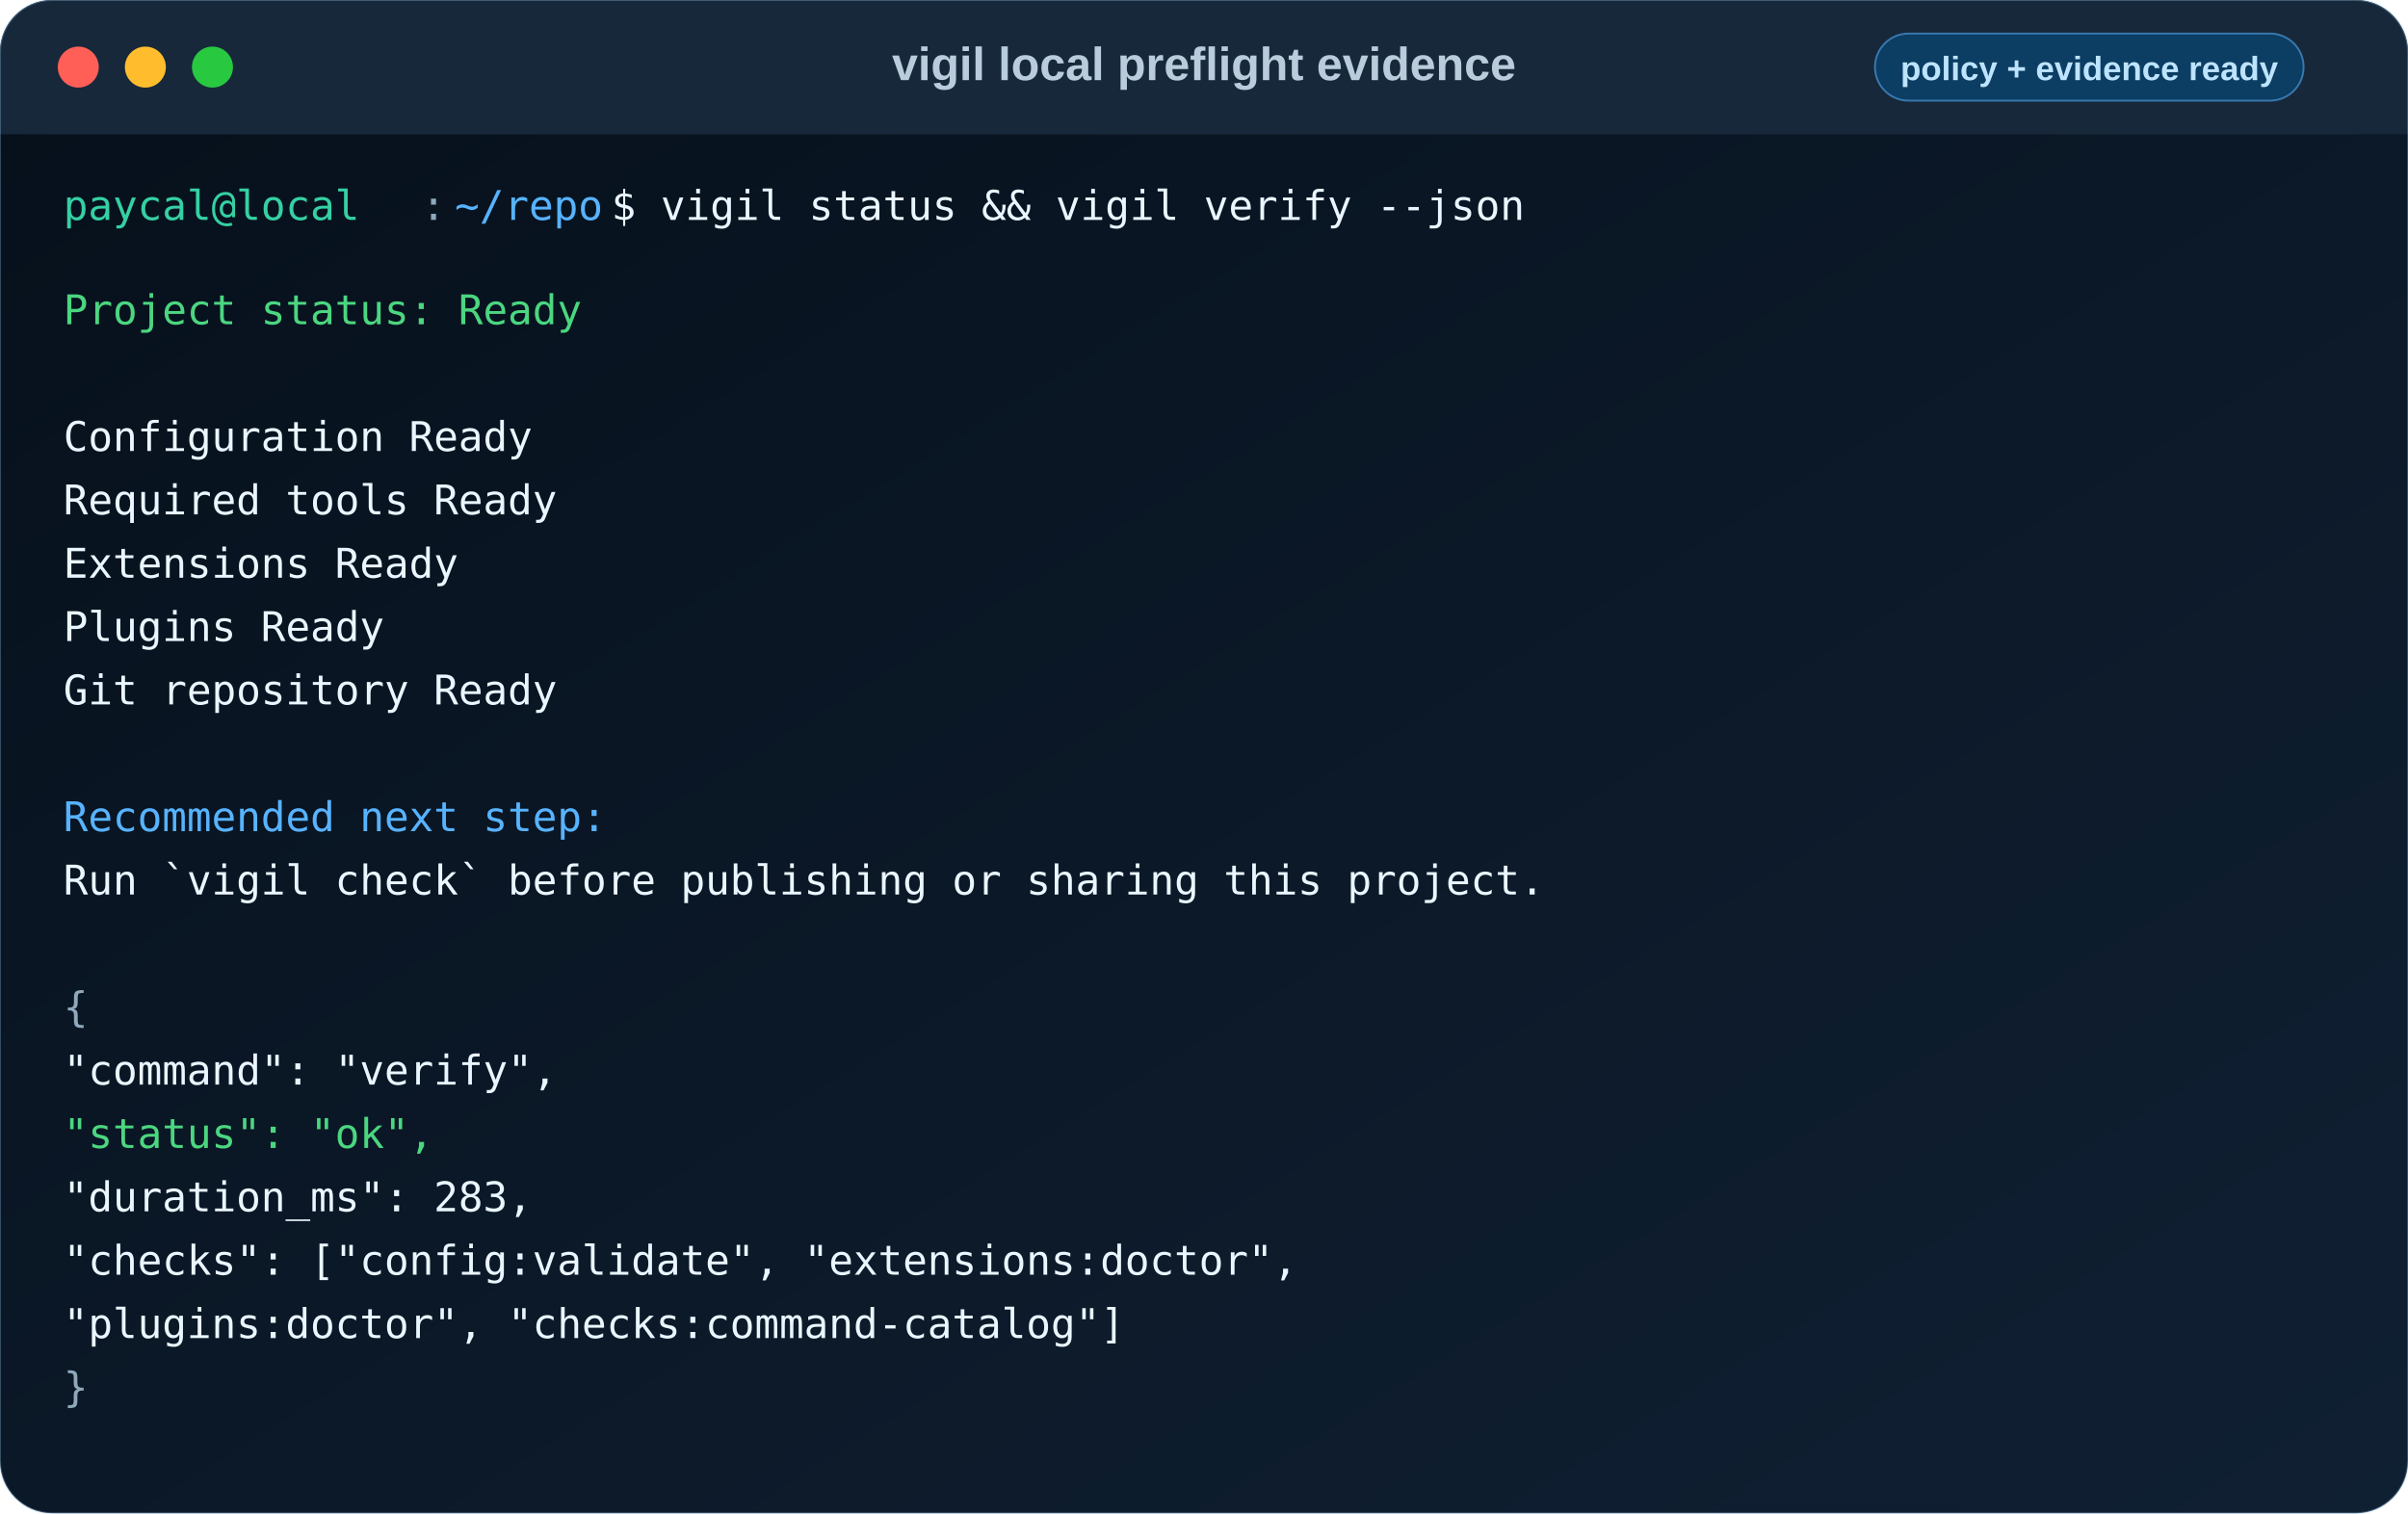
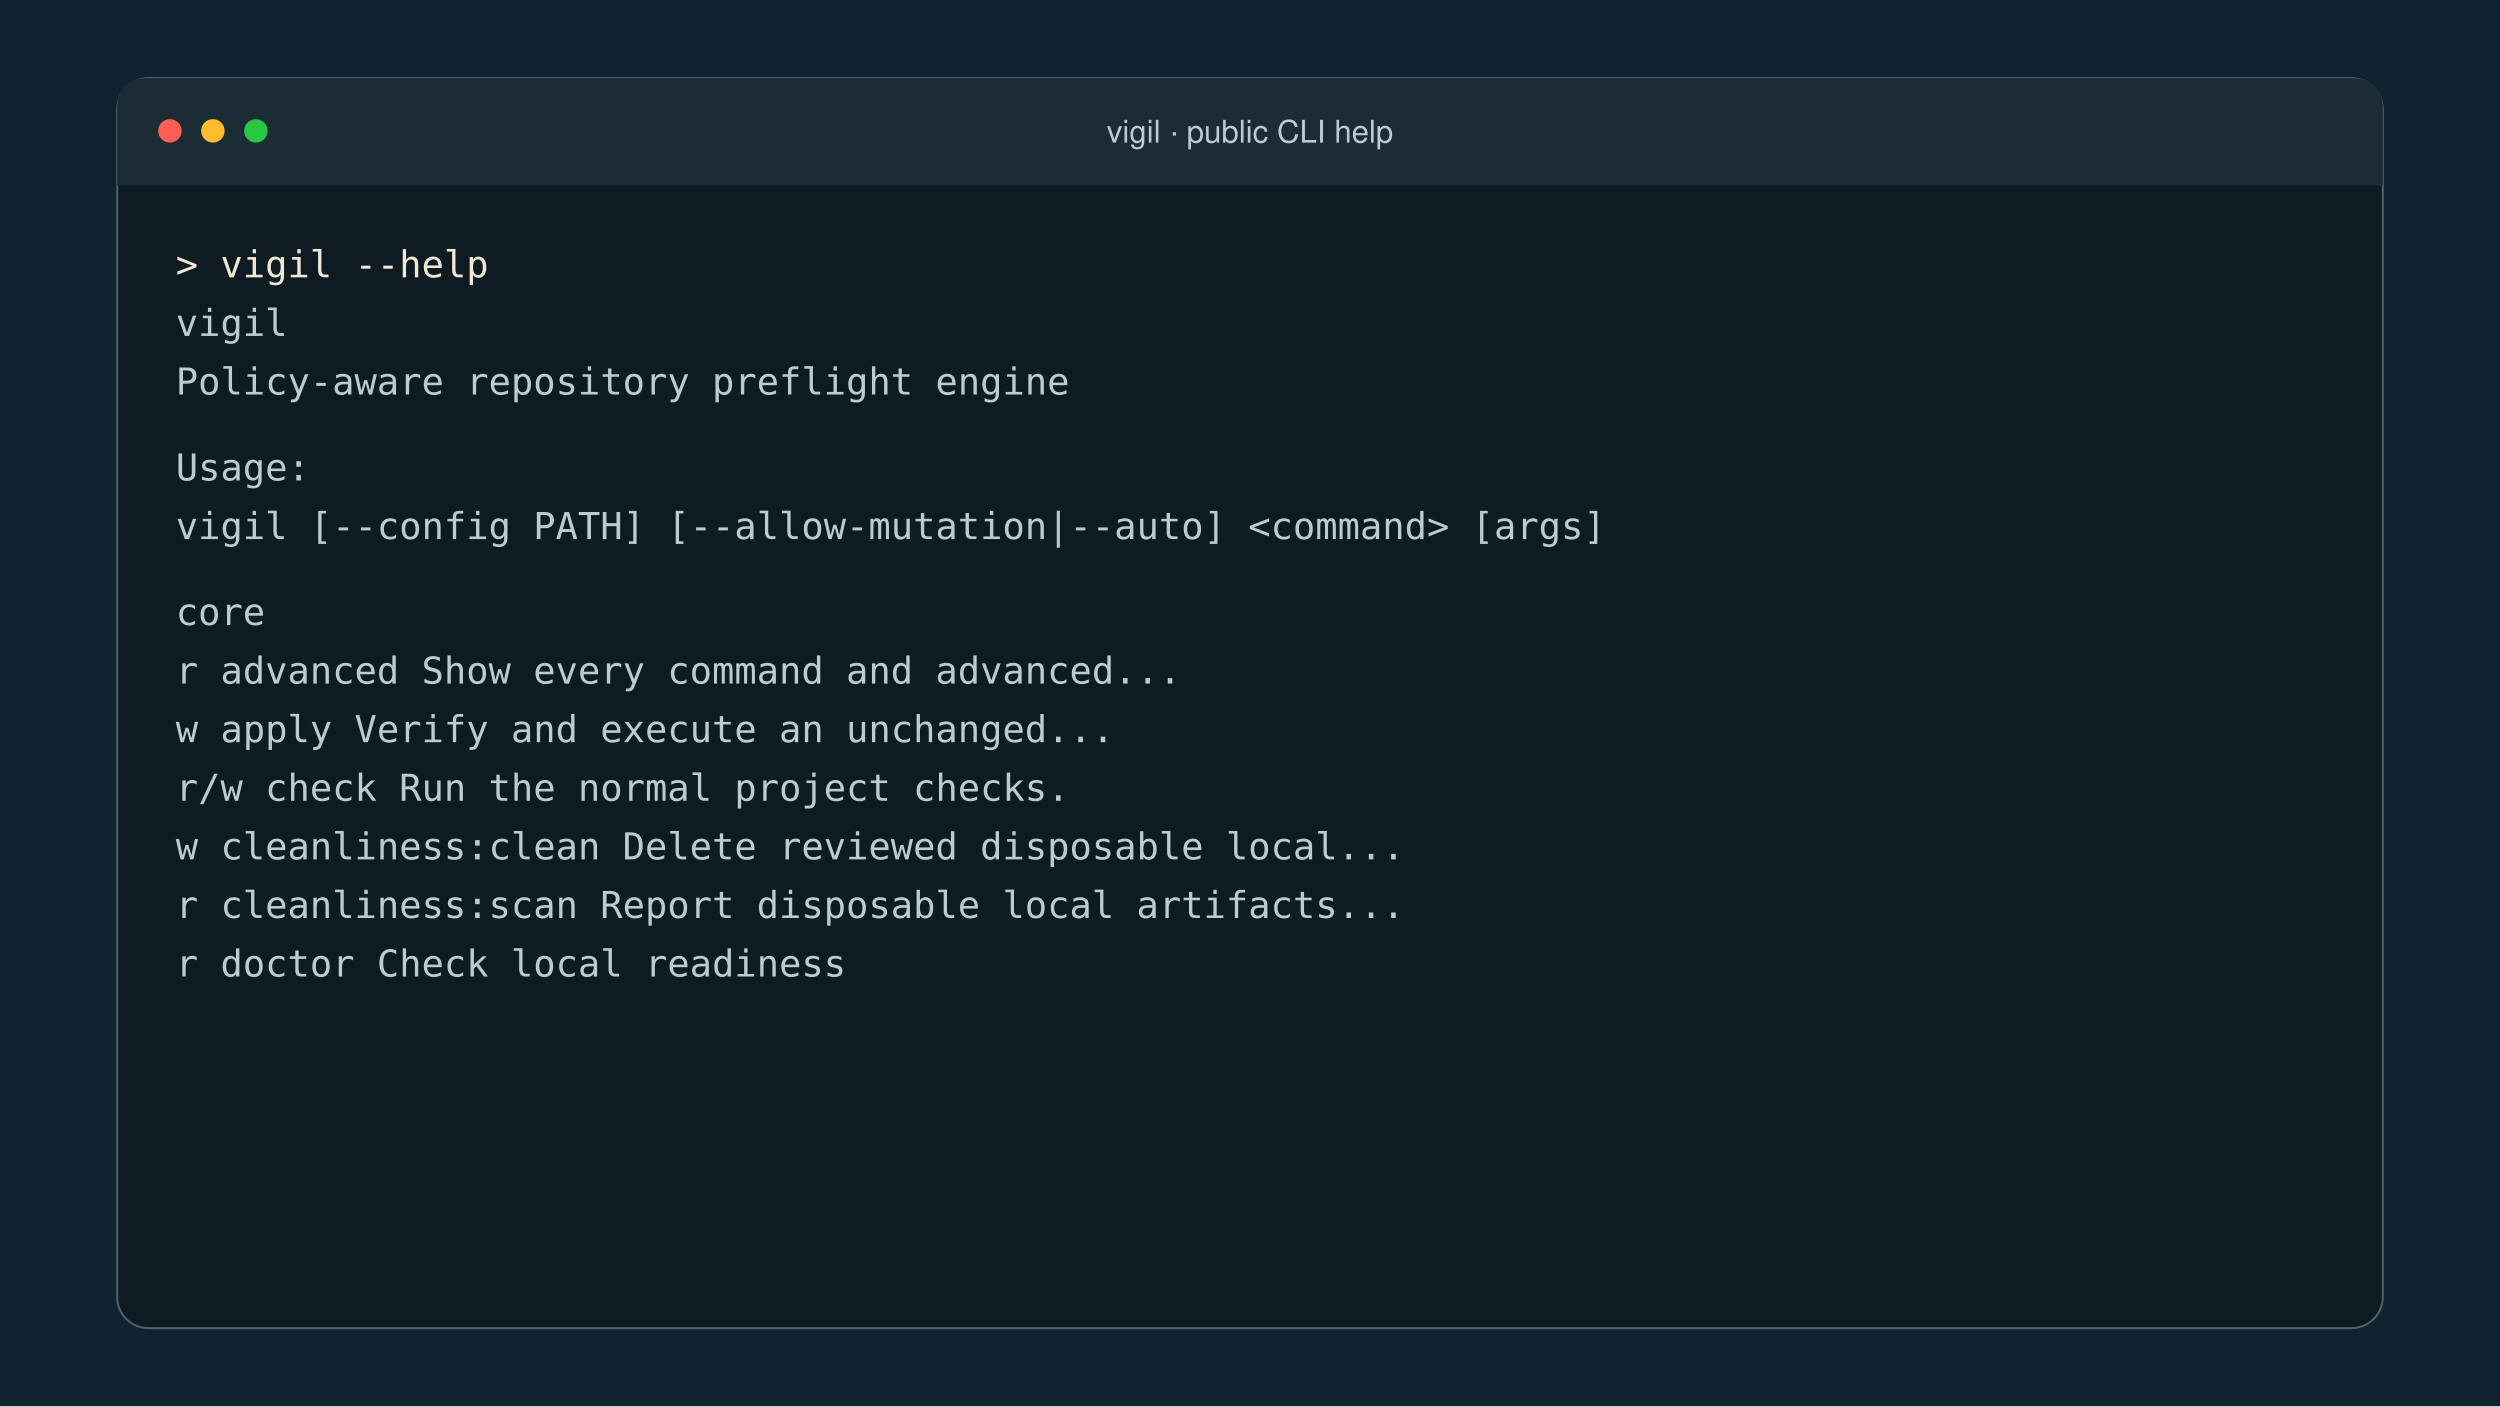
- <svg xmlns="http://www.w3.org/2000/svg" width="1292" height="812" viewBox="54 54 1292 812">
-   <defs>
-     <linearGradient id="back" x1="0" y1="0" x2="1" y2="1">
-       <stop offset="0" stop-color="#eaf0f6" />
-       <stop offset="0.46" stop-color="#f6f9fc" />
-       <stop offset="1" stop-color="#dfe8f2" />
-     </linearGradient>
-     <linearGradient id="term" x1="0" y1="0" x2="1" y2="1">
-       <stop offset="0" stop-color="#06101b" />
-       <stop offset="1" stop-color="#102033" />
-     </linearGradient>
-     <filter id="shadow" x="-20%" y="-20%" width="140%" height="140%">
-       <feDropShadow dx="0" dy="28" stdDeviation="32" flood-color="#003c6e" flood-opacity="0.24" />
-     </filter>
-   </defs>
-   <rect x="54" y="54" width="1292" height="812" rx="28" fill="url(#term)" />
-   <rect x="54" y="54" width="1292" height="72" rx="28" fill="#17283a" />
-   <rect x="54" y="98" width="1292" height="28" fill="#17283a" />
-   <circle cx="96" cy="90" r="11" fill="#ff5f57" />
-   <circle cx="132" cy="90" r="11" fill="#ffbd2e" />
-   <circle cx="168" cy="90" r="11" fill="#28c840" />
-   <text x="700" y="97" text-anchor="middle" fill="#b8ccdc" font-size="25" font-family="Arial, sans-serif" font-weight="700">vigil local preflight evidence</text>
-   <rect x="1060" y="72" width="230" height="36" rx="18" fill="#0c3d62" stroke="#57b3ff" stroke-opacity="0.55" />
-   <text x="1175" y="97" text-anchor="middle" fill="#bde4ff" font-size="18" font-family="Arial, sans-serif" font-weight="700">policy + evidence ready</text>
-   <g font-family="Monaco, Consolas, monospace" font-size="22" font-weight="500">
-     <text x="88" y="172" fill="#35d0a3">paycal@local</text>
-     <text x="280" y="172" fill="#8fa8bb">:</text>
-     <text x="298" y="172" fill="#57b3ff">~/repo</text>
-     <text x="382" y="172" fill="#eaf6ff">$ vigil status &amp;&amp; vigil verify --json</text>
-     <text x="88" y="228" fill="#4bd680">Project status: Ready</text>
-     <text x="88" y="296" fill="#eaf6ff">Configuration       Ready</text>
-     <text x="88" y="330" fill="#eaf6ff">Required tools      Ready</text>
-     <text x="88" y="364" fill="#eaf6ff">Extensions          Ready</text>
-     <text x="88" y="398" fill="#eaf6ff">Plugins             Ready</text>
-     <text x="88" y="432" fill="#eaf6ff">Git repository      Ready</text>
-     <text x="88" y="500" fill="#57b3ff">Recommended next step:</text>
-     <text x="88" y="534" fill="#eaf6ff">Run `vigil check` before publishing or sharing this project.</text>
-     <text x="88" y="602" fill="#8fa8bb">{</text>
-     <text x="88" y="636" fill="#eaf6ff">  "command": "verify",</text>
-     <text x="88" y="670" fill="#4bd680">  "status": "ok",</text>
-     <text x="88" y="704" fill="#eaf6ff">  "duration_ms": 283,</text>
-     <text x="88" y="738" fill="#eaf6ff">  "checks": ["config:validate", "extensions:doctor",</text>
-     <text x="88" y="772" fill="#eaf6ff">             "plugins:doctor", "checks:command-catalog"]</text>
-     <text x="88" y="806" fill="#8fa8bb">}</text>
-   </g>
-   <rect x="54" y="54" width="1292" height="812" rx="28" fill="none" stroke="#9dcced" stroke-opacity="0.32" />
+ <svg xmlns="http://www.w3.org/2000/svg" width="1280" height="720" viewBox="0 0 1280 720">
+   <rect width="1280" height="720" fill="#102330" />
+   <rect x="60" y="40" width="1160" height="640" rx="16" fill="#0e1b22" stroke="#526268" />
+   <path d="M76 40H1204Q1220 40 1220 56V95H60V56Q60 40 76 40" fill="#1b2c35" />
+   <circle cx="87" cy="67" r="6" fill="#ff5f57" />
+   <circle cx="109" cy="67" r="6" fill="#ffbd2e" />
+   <circle cx="131" cy="67" r="6" fill="#28c840" />
+   <text x="640" y="73" text-anchor="middle" font-family="Helvetica,sans-serif" font-size="16" fill="#bacbd1">vigil · public CLI help</text>
+   <text x="90" y="142" font-family="Menlo,monospace" font-size="19" fill="#f2e7d4">&gt; vigil --help</text>
+   <text x="90" y="172" font-family="Menlo,monospace" font-size="19" fill="#bacbd1">vigil</text>
+   <text x="90" y="202" font-family="Menlo,monospace" font-size="19" fill="#bacbd1">Policy-aware repository preflight engine</text>
+   <text x="90" y="232" font-family="Menlo,monospace" font-size="19" fill="#bacbd1" />
+   <text x="90" y="246" font-family="Menlo,monospace" font-size="19" fill="#bacbd1">Usage:</text>
+   <text x="90" y="276" font-family="Menlo,monospace" font-size="19" fill="#bacbd1">  vigil [--config PATH] [--allow-mutation|--auto] &lt;command&gt; [args]</text>
+   <text x="90" y="306" font-family="Menlo,monospace" font-size="19" fill="#bacbd1" />
+   <text x="90" y="320" font-family="Menlo,monospace" font-size="19" fill="#bacbd1">core</text>
+   <text x="90" y="350" font-family="Menlo,monospace" font-size="19" fill="#bacbd1">  r   advanced                             Show every command and advanced...</text>
+   <text x="90" y="380" font-family="Menlo,monospace" font-size="19" fill="#bacbd1">  w   apply                                Verify and execute an unchanged...</text>
+   <text x="90" y="410" font-family="Menlo,monospace" font-size="19" fill="#bacbd1">  r/w check                                Run the normal project checks.</text>
+   <text x="90" y="440" font-family="Menlo,monospace" font-size="19" fill="#bacbd1">  w   cleanliness:clean                    Delete reviewed disposable local...</text>
+   <text x="90" y="470" font-family="Menlo,monospace" font-size="19" fill="#bacbd1">  r   cleanliness:scan                     Report disposable local artifacts...</text>
+   <text x="90" y="500" font-family="Menlo,monospace" font-size="19" fill="#bacbd1">  r   doctor                               Check local readiness</text>
+   <text x="90" y="530" font-family="Menlo,monospace" font-size="19" fill="#bacbd1" />
</svg>
